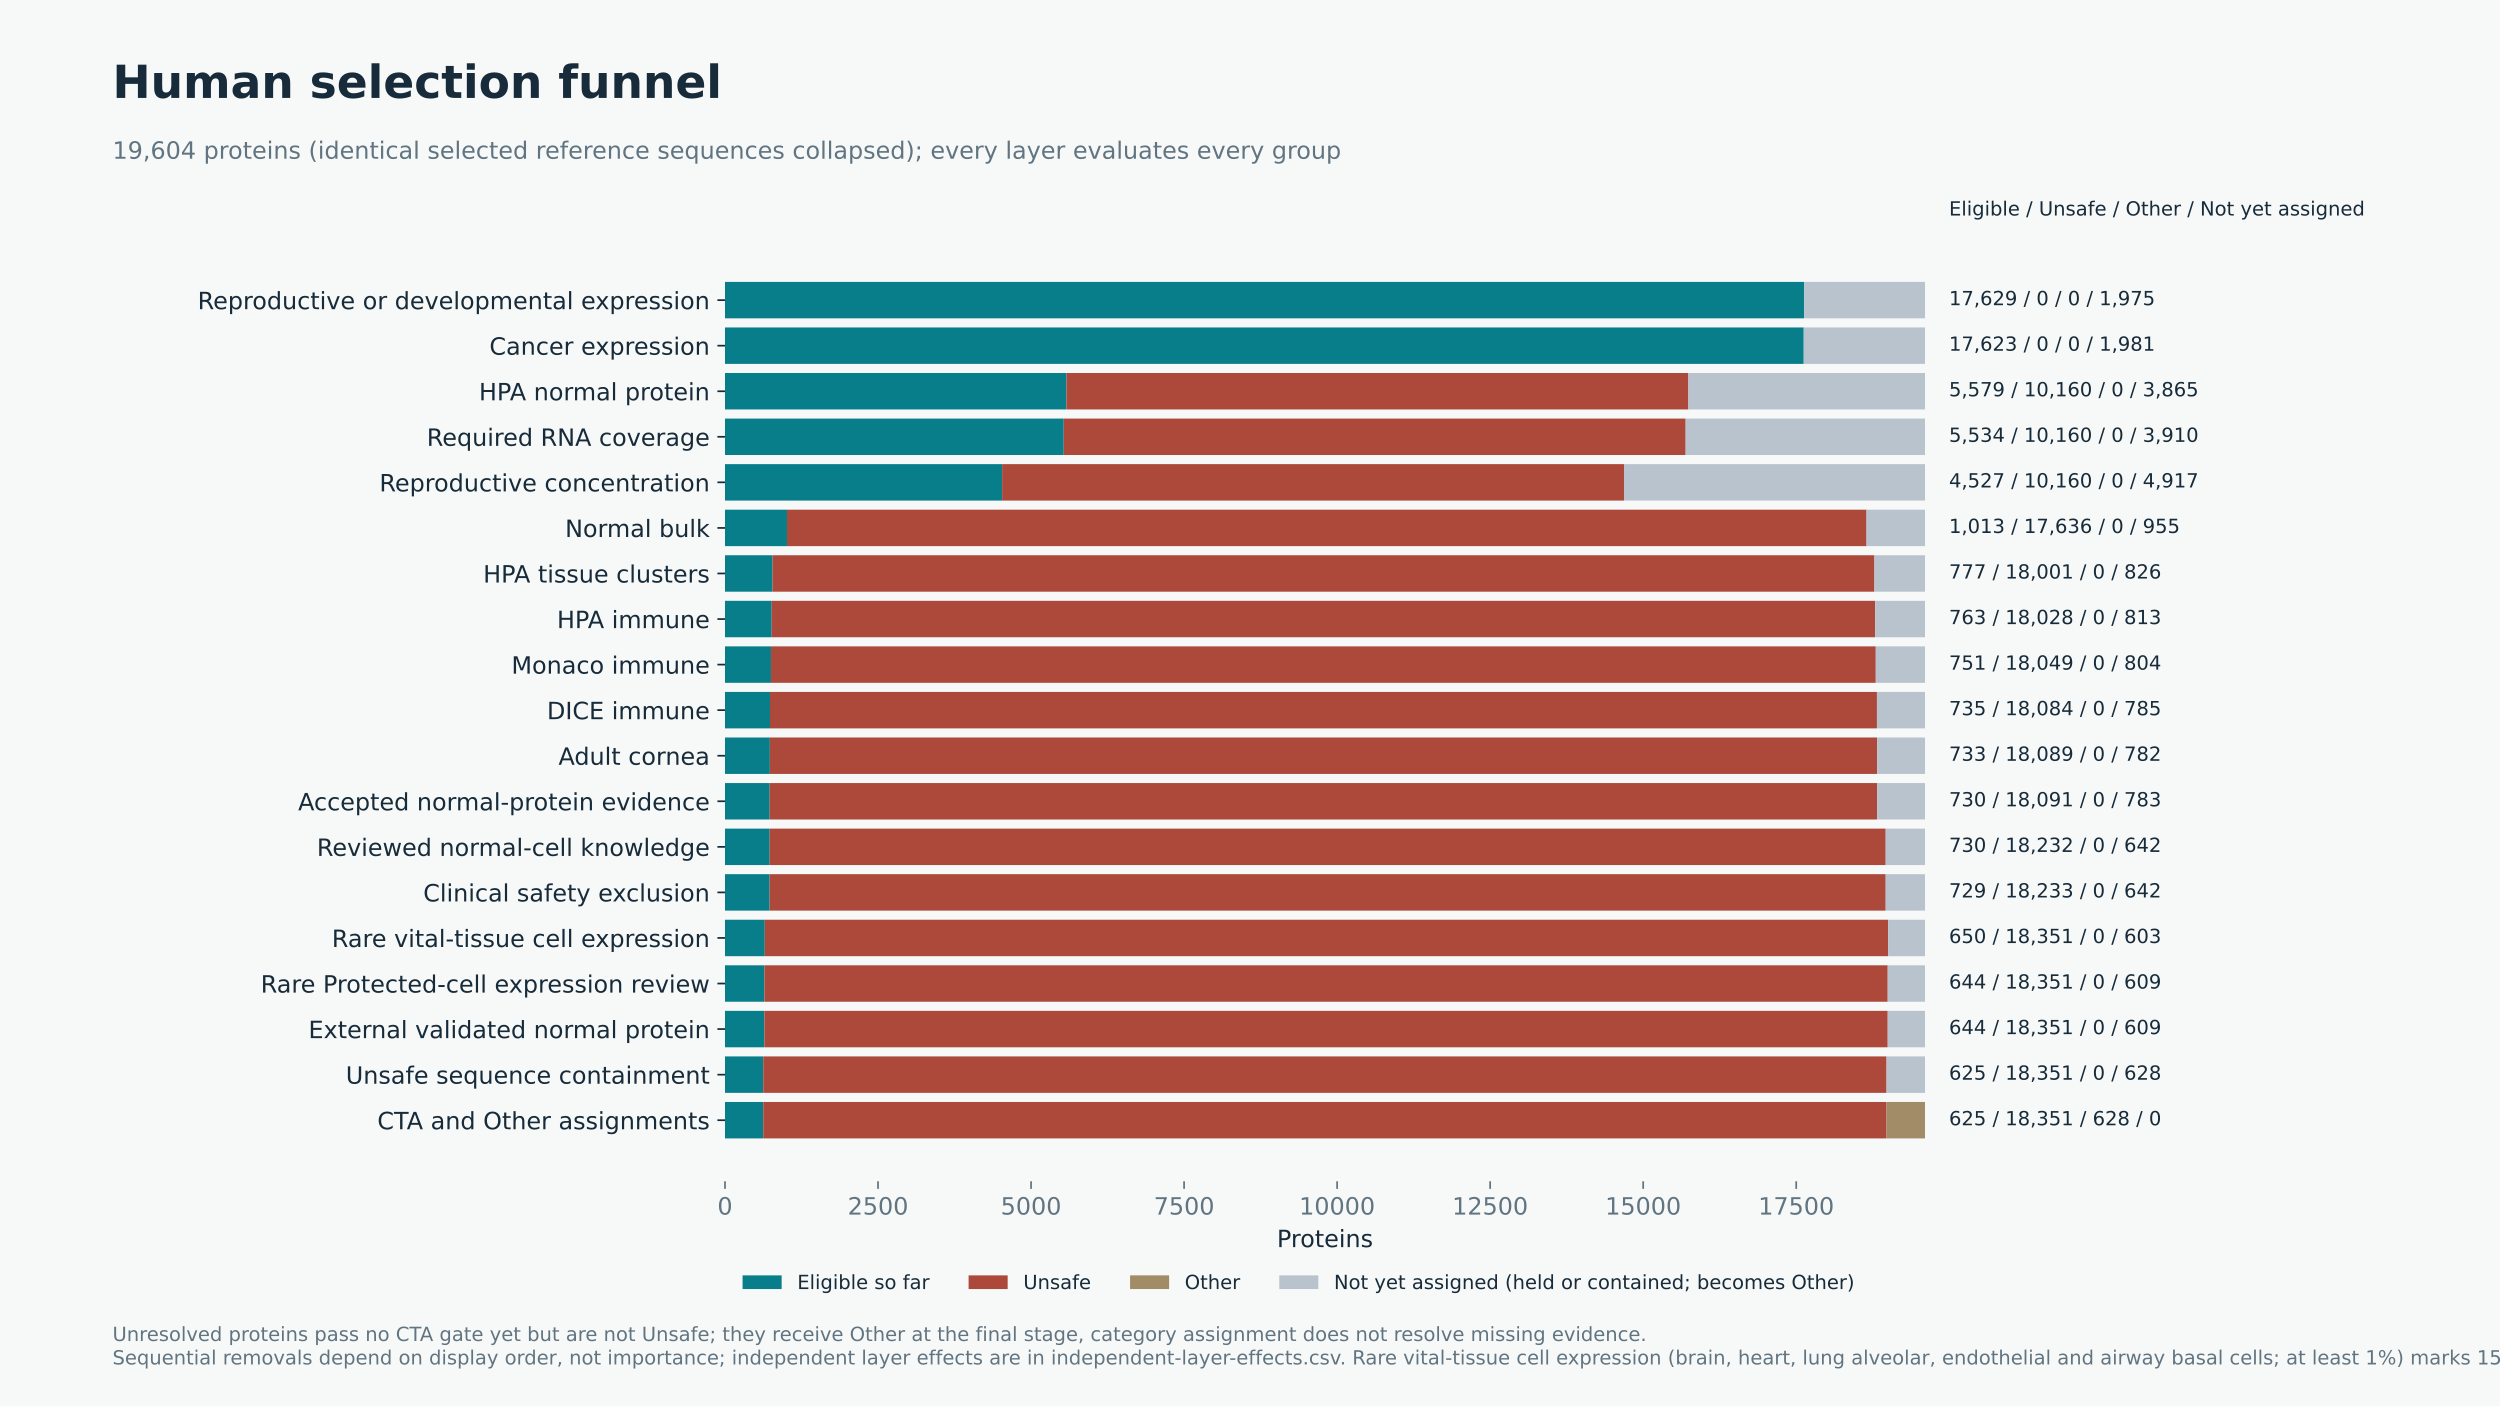
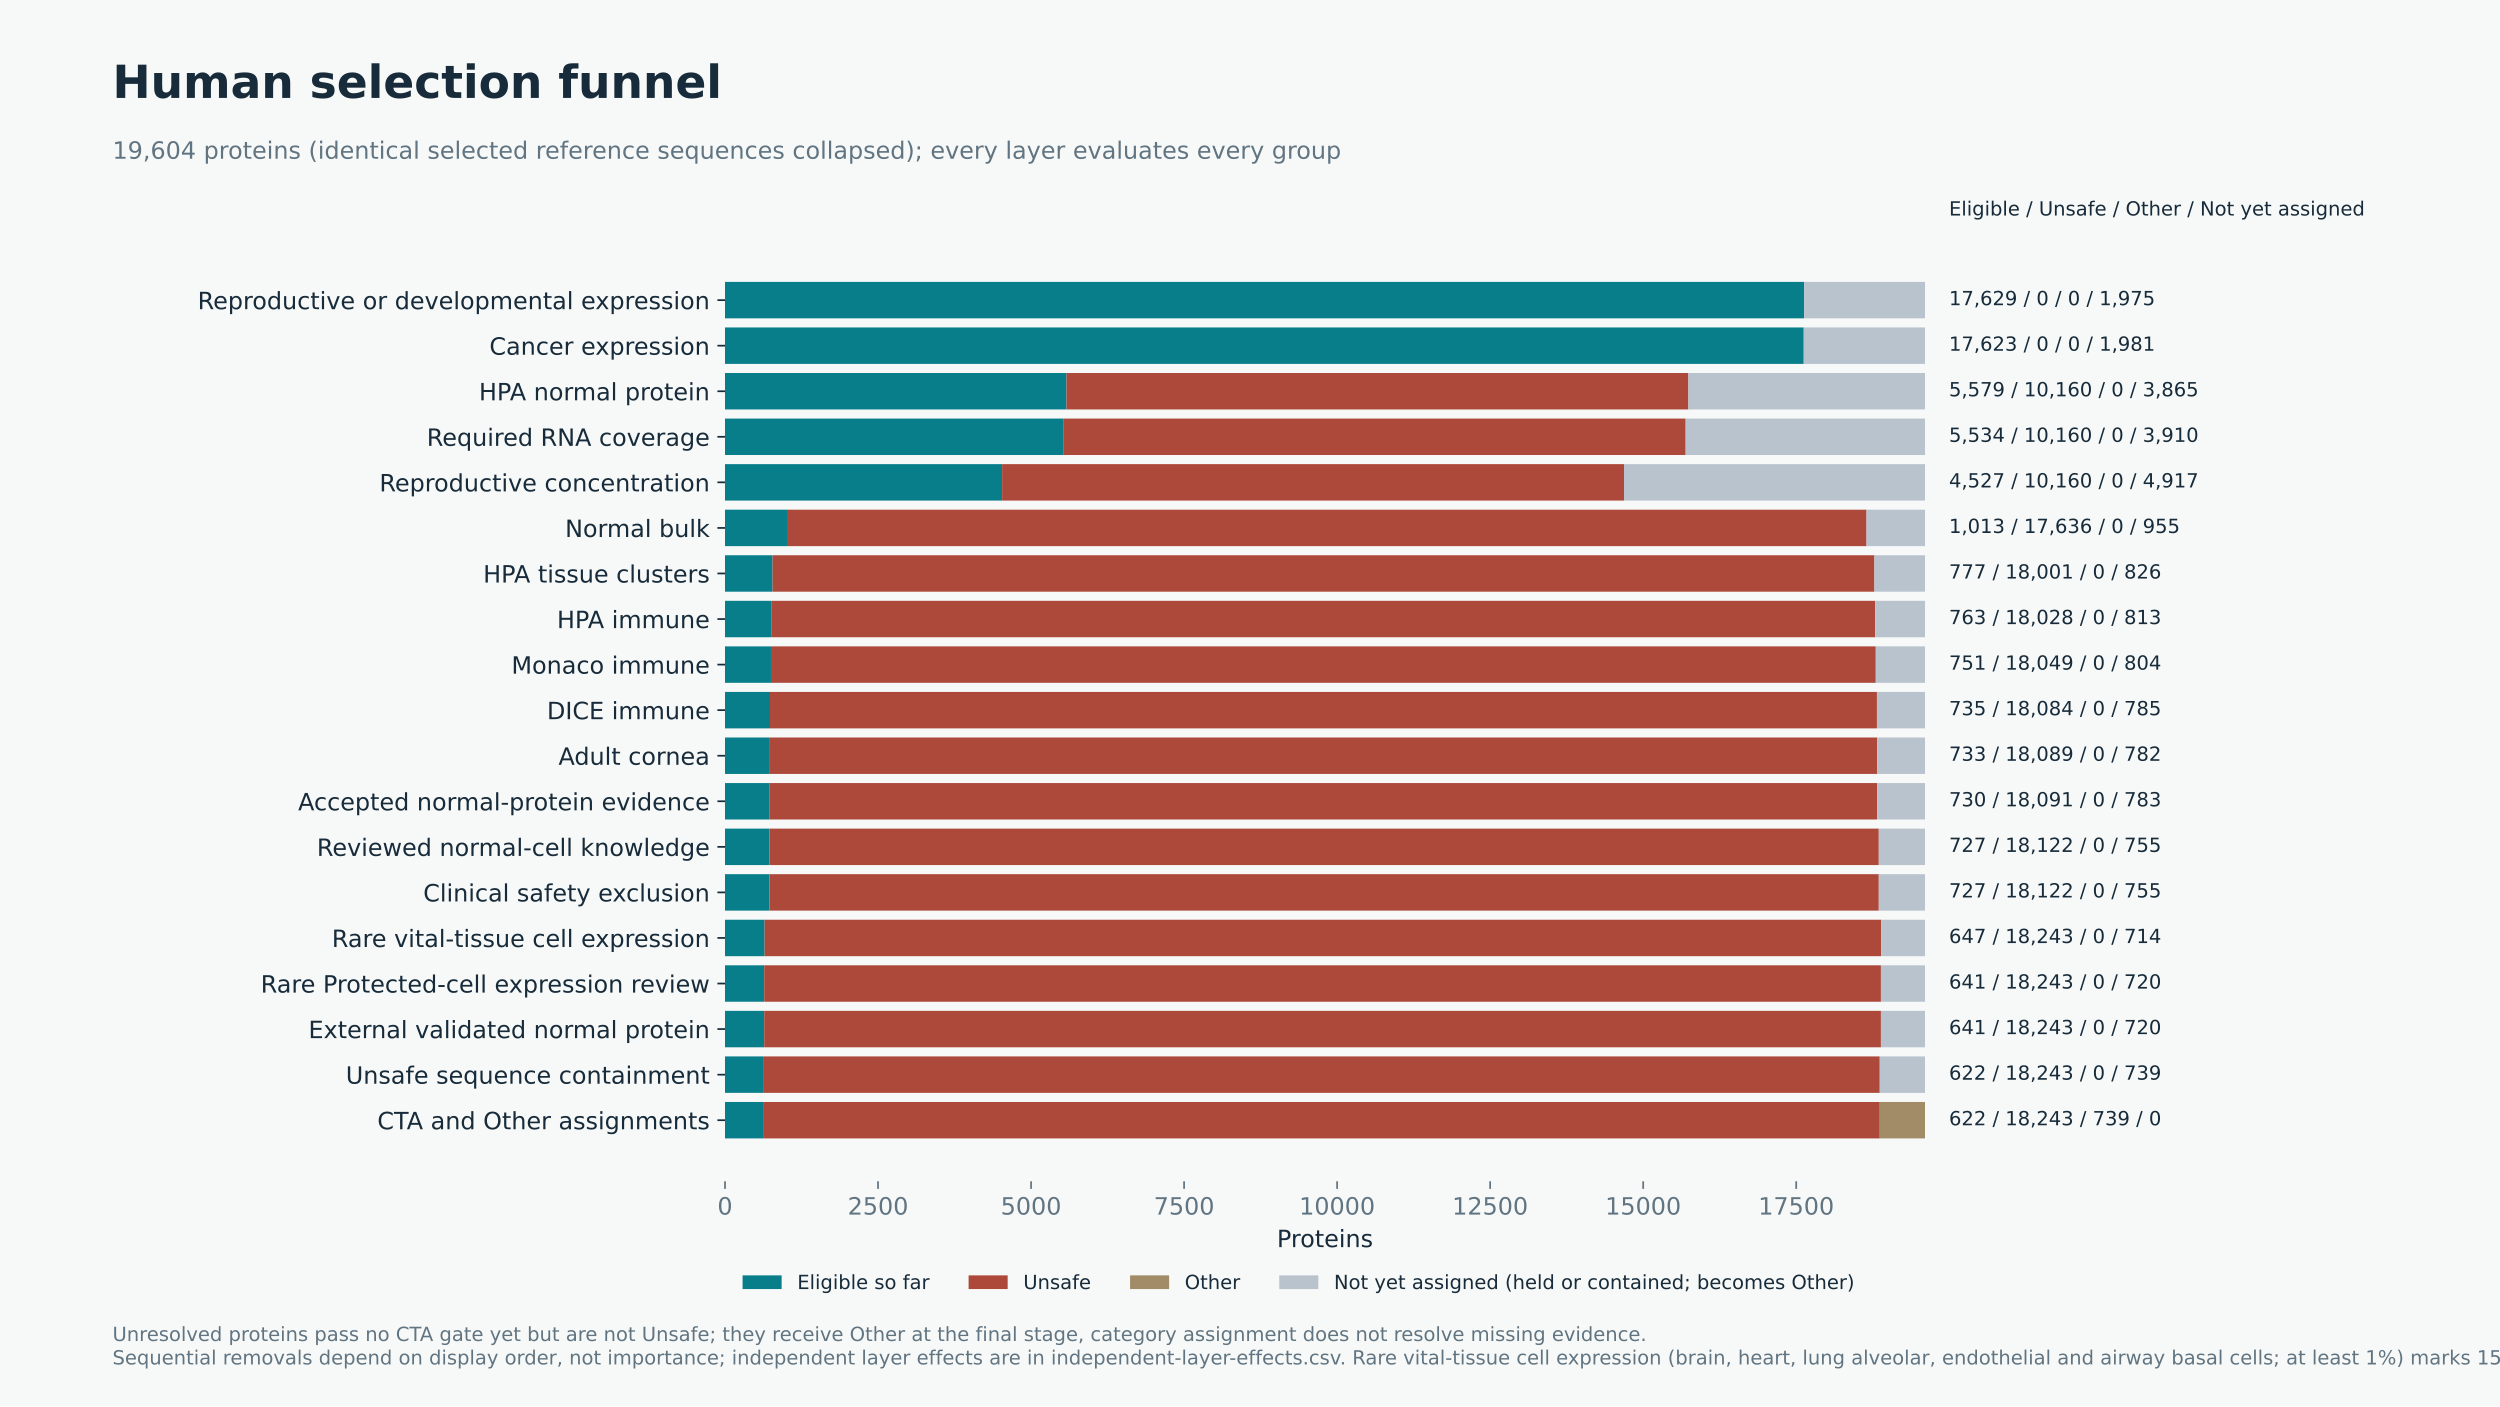
<svg xmlns="http://www.w3.org/2000/svg" xmlns:xlink="http://www.w3.org/1999/xlink" width="1152pt" height="648pt" viewBox="0 0 1152 648" version="1.1">
  <defs>
    <style type="text/css">*{stroke-linejoin: round; stroke-linecap: butt}</style>
  </defs>
  <g id="figure_1">
    <g id="patch_1">
      <path d="M 0 648  L 1152 648  L 1152 0  L 0 0  z " style="fill: #f7f9f8" />
    </g>
    <g id="axes_1">
      <g id="patch_2">
        <path d="M 334.08 544.32  L 887.04 544.32  L 887.04 110.16  L 334.08 110.16  z " style="fill: #f7f9f8" />
      </g>
      <g id="patch_3">
        <path d="M 334.08 129.895  L 831.332 129.895  L 831.332 146.69  L 334.08 146.69  z " clip-path="url(#p78b7467daa)" style="fill: #087e8b" />
      </g>
      <g id="patch_4">
        <path d="M 334.08 150.889  L 831.163 150.889  L 831.163 167.684  L 334.08 167.684  z " clip-path="url(#p78b7467daa)" style="fill: #087e8b" />
      </g>
      <g id="patch_5">
        <path d="M 334.08 171.883  L 491.444 171.883  L 491.444 188.678  L 334.08 188.678  z " clip-path="url(#p78b7467daa)" style="fill: #087e8b" />
      </g>
      <g id="patch_6">
        <path d="M 334.08 192.877  L 490.175 192.877  L 490.175 209.672  L 334.08 209.672  z " clip-path="url(#p78b7467daa)" style="fill: #087e8b" />
      </g>
      <g id="patch_7">
        <path d="M 334.08 213.871  L 461.771 213.871  L 461.771 230.667  L 334.08 230.667  z " clip-path="url(#p78b7467daa)" style="fill: #087e8b" />
      </g>
      <g id="patch_8">
        <path d="M 334.08 234.866  L 362.653 234.866  L 362.653 251.661  L 334.08 251.661  z " clip-path="url(#p78b7467daa)" style="fill: #087e8b" />
      </g>
      <g id="patch_9">
        <path d="M 334.08 255.86  L 355.996 255.86  L 355.996 272.655  L 334.08 272.655  z " clip-path="url(#p78b7467daa)" style="fill: #087e8b" />
      </g>
      <g id="patch_10">
        <path d="M 334.08 276.854  L 355.602 276.854  L 355.602 293.649  L 334.08 293.649  z " clip-path="url(#p78b7467daa)" style="fill: #087e8b" />
      </g>
      <g id="patch_11">
        <path d="M 334.08 297.848  L 355.263 297.848  L 355.263 314.643  L 334.08 314.643  z " clip-path="url(#p78b7467daa)" style="fill: #087e8b" />
      </g>
      <g id="patch_12">
        <path d="M 334.08 318.842  L 354.812 318.842  L 354.812 335.638  L 334.08 335.638  z " clip-path="url(#p78b7467daa)" style="fill: #087e8b" />
      </g>
      <g id="patch_13">
        <path d="M 334.08 339.837  L 354.755 339.837  L 354.755 356.632  L 334.08 356.632  z " clip-path="url(#p78b7467daa)" style="fill: #087e8b" />
      </g>
      <g id="patch_14">
        <path d="M 334.08 360.831  L 354.671 360.831  L 354.671 377.626  L 334.08 377.626  z " clip-path="url(#p78b7467daa)" style="fill: #087e8b" />
      </g>
      <g id="patch_15">
-         <path d="M 334.08 381.825  L 354.671 381.825  L 354.671 398.62  L 334.08 398.62  z " clip-path="url(#p78b7467daa)" style="fill: #087e8b" />
+         <path d="M 334.08 381.825  L 354.586 381.825  L 354.586 398.62  L 334.08 398.62  z " clip-path="url(#p78b7467daa)" style="fill: #087e8b" />
      </g>
      <g id="patch_16">
-         <path d="M 334.08 402.819  L 354.643 402.819  L 354.643 419.614  L 334.08 419.614  z " clip-path="url(#p78b7467daa)" style="fill: #087e8b" />
+         <path d="M 334.08 402.819  L 354.586 402.819  L 354.586 419.614  L 334.08 419.614  z " clip-path="url(#p78b7467daa)" style="fill: #087e8b" />
      </g>
      <g id="patch_17">
-         <path d="M 334.08 423.813  L 352.414 423.813  L 352.414 440.609  L 334.08 440.609  z " clip-path="url(#p78b7467daa)" style="fill: #087e8b" />
+         <path d="M 334.08 423.813  L 352.33 423.813  L 352.33 440.609  L 334.08 440.609  z " clip-path="url(#p78b7467daa)" style="fill: #087e8b" />
      </g>
      <g id="patch_18">
-         <path d="M 334.08 444.808  L 352.245 444.808  L 352.245 461.603  L 334.08 461.603  z " clip-path="url(#p78b7467daa)" style="fill: #087e8b" />
+         <path d="M 334.08 444.808  L 352.16 444.808  L 352.16 461.603  L 334.08 461.603  z " clip-path="url(#p78b7467daa)" style="fill: #087e8b" />
      </g>
      <g id="patch_19">
-         <path d="M 334.08 465.802  L 352.245 465.802  L 352.245 482.597  L 334.08 482.597  z " clip-path="url(#p78b7467daa)" style="fill: #087e8b" />
+         <path d="M 334.08 465.802  L 352.16 465.802  L 352.16 482.597  L 334.08 482.597  z " clip-path="url(#p78b7467daa)" style="fill: #087e8b" />
      </g>
      <g id="patch_20">
-         <path d="M 334.08 486.796  L 351.709 486.796  L 351.709 503.591  L 334.08 503.591  z " clip-path="url(#p78b7467daa)" style="fill: #087e8b" />
+         <path d="M 334.08 486.796  L 351.624 486.796  L 351.624 503.591  L 334.08 503.591  z " clip-path="url(#p78b7467daa)" style="fill: #087e8b" />
      </g>
      <g id="patch_21">
-         <path d="M 334.08 507.79  L 351.709 507.79  L 351.709 524.585  L 334.08 524.585  z " clip-path="url(#p78b7467daa)" style="fill: #087e8b" />
+         <path d="M 334.08 507.79  L 351.624 507.79  L 351.624 524.585  L 334.08 524.585  z " clip-path="url(#p78b7467daa)" style="fill: #087e8b" />
      </g>
      <g id="patch_22">
        <path d="M 831.332 129.895  L 831.332 129.895  L 831.332 146.69  L 831.332 146.69  z " clip-path="url(#p78b7467daa)" style="fill: #ac493b" />
      </g>
      <g id="patch_23">
        <path d="M 831.163 150.889  L 831.163 150.889  L 831.163 167.684  L 831.163 167.684  z " clip-path="url(#p78b7467daa)" style="fill: #ac493b" />
      </g>
      <g id="patch_24">
        <path d="M 491.444 171.883  L 778.022 171.883  L 778.022 188.678  L 491.444 188.678  z " clip-path="url(#p78b7467daa)" style="fill: #ac493b" />
      </g>
      <g id="patch_25">
        <path d="M 490.175 192.877  L 776.753 192.877  L 776.753 209.672  L 490.175 209.672  z " clip-path="url(#p78b7467daa)" style="fill: #ac493b" />
      </g>
      <g id="patch_26">
        <path d="M 461.771 213.871  L 748.349 213.871  L 748.349 230.667  L 461.771 230.667  z " clip-path="url(#p78b7467daa)" style="fill: #ac493b" />
      </g>
      <g id="patch_27">
        <path d="M 362.653 234.866  L 860.103 234.866  L 860.103 251.661  L 362.653 251.661  z " clip-path="url(#p78b7467daa)" style="fill: #ac493b" />
      </g>
      <g id="patch_28">
        <path d="M 355.996 255.86  L 863.741 255.86  L 863.741 272.655  L 355.996 272.655  z " clip-path="url(#p78b7467daa)" style="fill: #ac493b" />
      </g>
      <g id="patch_29">
        <path d="M 355.602 276.854  L 864.108 276.854  L 864.108 293.649  L 355.602 293.649  z " clip-path="url(#p78b7467daa)" style="fill: #ac493b" />
      </g>
      <g id="patch_30">
        <path d="M 355.263 297.848  L 864.362 297.848  L 864.362 314.643  L 355.263 314.643  z " clip-path="url(#p78b7467daa)" style="fill: #ac493b" />
      </g>
      <g id="patch_31">
        <path d="M 354.812 318.842  L 864.898 318.842  L 864.898 335.638  L 354.812 335.638  z " clip-path="url(#p78b7467daa)" style="fill: #ac493b" />
      </g>
      <g id="patch_32">
        <path d="M 354.755 339.837  L 864.983 339.837  L 864.983 356.632  L 354.755 356.632  z " clip-path="url(#p78b7467daa)" style="fill: #ac493b" />
      </g>
      <g id="patch_33">
        <path d="M 354.671 360.831  L 864.954 360.831  L 864.954 377.626  L 354.671 377.626  z " clip-path="url(#p78b7467daa)" style="fill: #ac493b" />
      </g>
      <g id="patch_34">
-         <path d="M 354.671 381.825  L 868.931 381.825  L 868.931 398.62  L 354.671 398.62  z " clip-path="url(#p78b7467daa)" style="fill: #ac493b" />
+         <path d="M 354.586 381.825  L 865.744 381.825  L 865.744 398.62  L 354.586 398.62  z " clip-path="url(#p78b7467daa)" style="fill: #ac493b" />
      </g>
      <g id="patch_35">
-         <path d="M 354.643 402.819  L 868.931 402.819  L 868.931 419.614  L 354.643 419.614  z " clip-path="url(#p78b7467daa)" style="fill: #ac493b" />
+         <path d="M 354.586 402.819  L 865.744 402.819  L 865.744 419.614  L 354.586 419.614  z " clip-path="url(#p78b7467daa)" style="fill: #ac493b" />
      </g>
      <g id="patch_36">
-         <path d="M 352.414 423.813  L 870.031 423.813  L 870.031 440.609  L 352.414 440.609  z " clip-path="url(#p78b7467daa)" style="fill: #ac493b" />
+         <path d="M 352.33 423.813  L 866.901 423.813  L 866.901 440.609  L 352.33 440.609  z " clip-path="url(#p78b7467daa)" style="fill: #ac493b" />
      </g>
      <g id="patch_37">
-         <path d="M 352.245 444.808  L 869.862 444.808  L 869.862 461.603  L 352.245 461.603  z " clip-path="url(#p78b7467daa)" style="fill: #ac493b" />
+         <path d="M 352.16 444.808  L 866.731 444.808  L 866.731 461.603  L 352.16 461.603  z " clip-path="url(#p78b7467daa)" style="fill: #ac493b" />
      </g>
      <g id="patch_38">
-         <path d="M 352.245 465.802  L 869.862 465.802  L 869.862 482.597  L 352.245 482.597  z " clip-path="url(#p78b7467daa)" style="fill: #ac493b" />
+         <path d="M 352.16 465.802  L 866.731 465.802  L 866.731 482.597  L 352.16 482.597  z " clip-path="url(#p78b7467daa)" style="fill: #ac493b" />
      </g>
      <g id="patch_39">
-         <path d="M 351.709 486.796  L 869.326 486.796  L 869.326 503.591  L 351.709 503.591  z " clip-path="url(#p78b7467daa)" style="fill: #ac493b" />
+         <path d="M 351.624 486.796  L 866.195 486.796  L 866.195 503.591  L 351.624 503.591  z " clip-path="url(#p78b7467daa)" style="fill: #ac493b" />
      </g>
      <g id="patch_40">
-         <path d="M 351.709 507.79  L 869.326 507.79  L 869.326 524.585  L 351.709 524.585  z " clip-path="url(#p78b7467daa)" style="fill: #ac493b" />
+         <path d="M 351.624 507.79  L 866.195 507.79  L 866.195 524.585  L 351.624 524.585  z " clip-path="url(#p78b7467daa)" style="fill: #ac493b" />
      </g>
      <g id="patch_41">
        <path d="M 831.332 129.895  L 831.332 129.895  L 831.332 146.69  L 831.332 146.69  z " clip-path="url(#p78b7467daa)" style="fill: #a28c68" />
      </g>
      <g id="patch_42">
        <path d="M 831.163 150.889  L 831.163 150.889  L 831.163 167.684  L 831.163 167.684  z " clip-path="url(#p78b7467daa)" style="fill: #a28c68" />
      </g>
      <g id="patch_43">
        <path d="M 778.022 171.883  L 778.022 171.883  L 778.022 188.678  L 778.022 188.678  z " clip-path="url(#p78b7467daa)" style="fill: #a28c68" />
      </g>
      <g id="patch_44">
        <path d="M 776.753 192.877  L 776.753 192.877  L 776.753 209.672  L 776.753 209.672  z " clip-path="url(#p78b7467daa)" style="fill: #a28c68" />
      </g>
      <g id="patch_45">
        <path d="M 748.349 213.871  L 748.349 213.871  L 748.349 230.667  L 748.349 230.667  z " clip-path="url(#p78b7467daa)" style="fill: #a28c68" />
      </g>
      <g id="patch_46">
        <path d="M 860.103 234.866  L 860.103 234.866  L 860.103 251.661  L 860.103 251.661  z " clip-path="url(#p78b7467daa)" style="fill: #a28c68" />
      </g>
      <g id="patch_47">
        <path d="M 863.741 255.86  L 863.741 255.86  L 863.741 272.655  L 863.741 272.655  z " clip-path="url(#p78b7467daa)" style="fill: #a28c68" />
      </g>
      <g id="patch_48">
        <path d="M 864.108 276.854  L 864.108 276.854  L 864.108 293.649  L 864.108 293.649  z " clip-path="url(#p78b7467daa)" style="fill: #a28c68" />
      </g>
      <g id="patch_49">
        <path d="M 864.362 297.848  L 864.362 297.848  L 864.362 314.643  L 864.362 314.643  z " clip-path="url(#p78b7467daa)" style="fill: #a28c68" />
      </g>
      <g id="patch_50">
        <path d="M 864.898 318.842  L 864.898 318.842  L 864.898 335.638  L 864.898 335.638  z " clip-path="url(#p78b7467daa)" style="fill: #a28c68" />
      </g>
      <g id="patch_51">
        <path d="M 864.983 339.837  L 864.983 339.837  L 864.983 356.632  L 864.983 356.632  z " clip-path="url(#p78b7467daa)" style="fill: #a28c68" />
      </g>
      <g id="patch_52">
        <path d="M 864.954 360.831  L 864.954 360.831  L 864.954 377.626  L 864.954 377.626  z " clip-path="url(#p78b7467daa)" style="fill: #a28c68" />
      </g>
      <g id="patch_53">
-         <path d="M 868.931 381.825  L 868.931 381.825  L 868.931 398.62  L 868.931 398.62  z " clip-path="url(#p78b7467daa)" style="fill: #a28c68" />
+         <path d="M 865.744 381.825  L 865.744 381.825  L 865.744 398.62  L 865.744 398.62  z " clip-path="url(#p78b7467daa)" style="fill: #a28c68" />
      </g>
      <g id="patch_54">
-         <path d="M 868.931 402.819  L 868.931 402.819  L 868.931 419.614  L 868.931 419.614  z " clip-path="url(#p78b7467daa)" style="fill: #a28c68" />
+         <path d="M 865.744 402.819  L 865.744 402.819  L 865.744 419.614  L 865.744 419.614  z " clip-path="url(#p78b7467daa)" style="fill: #a28c68" />
      </g>
      <g id="patch_55">
-         <path d="M 870.031 423.813  L 870.031 423.813  L 870.031 440.609  L 870.031 440.609  z " clip-path="url(#p78b7467daa)" style="fill: #a28c68" />
+         <path d="M 866.901 423.813  L 866.901 423.813  L 866.901 440.609  L 866.901 440.609  z " clip-path="url(#p78b7467daa)" style="fill: #a28c68" />
      </g>
      <g id="patch_56">
-         <path d="M 869.862 444.808  L 869.862 444.808  L 869.862 461.603  L 869.862 461.603  z " clip-path="url(#p78b7467daa)" style="fill: #a28c68" />
+         <path d="M 866.731 444.808  L 866.731 444.808  L 866.731 461.603  L 866.731 461.603  z " clip-path="url(#p78b7467daa)" style="fill: #a28c68" />
      </g>
      <g id="patch_57">
-         <path d="M 869.862 465.802  L 869.862 465.802  L 869.862 482.597  L 869.862 482.597  z " clip-path="url(#p78b7467daa)" style="fill: #a28c68" />
+         <path d="M 866.731 465.802  L 866.731 465.802  L 866.731 482.597  L 866.731 482.597  z " clip-path="url(#p78b7467daa)" style="fill: #a28c68" />
      </g>
      <g id="patch_58">
-         <path d="M 869.326 486.796  L 869.326 486.796  L 869.326 503.591  L 869.326 503.591  z " clip-path="url(#p78b7467daa)" style="fill: #a28c68" />
+         <path d="M 866.195 486.796  L 866.195 486.796  L 866.195 503.591  L 866.195 503.591  z " clip-path="url(#p78b7467daa)" style="fill: #a28c68" />
      </g>
      <g id="patch_59">
-         <path d="M 869.326 507.79  L 887.04 507.79  L 887.04 524.585  L 869.326 524.585  z " clip-path="url(#p78b7467daa)" style="fill: #a28c68" />
+         <path d="M 866.195 507.79  L 887.04 507.79  L 887.04 524.585  L 866.195 524.585  z " clip-path="url(#p78b7467daa)" style="fill: #a28c68" />
      </g>
      <g id="patch_60">
        <path d="M 831.332 129.895  L 887.04 129.895  L 887.04 146.69  L 831.332 146.69  z " clip-path="url(#p78b7467daa)" style="fill: #b9c3cd" />
      </g>
      <g id="patch_61">
        <path d="M 831.163 150.889  L 887.04 150.889  L 887.04 167.684  L 831.163 167.684  z " clip-path="url(#p78b7467daa)" style="fill: #b9c3cd" />
      </g>
      <g id="patch_62">
        <path d="M 778.022 171.883  L 887.04 171.883  L 887.04 188.678  L 778.022 188.678  z " clip-path="url(#p78b7467daa)" style="fill: #b9c3cd" />
      </g>
      <g id="patch_63">
        <path d="M 776.753 192.877  L 887.04 192.877  L 887.04 209.672  L 776.753 209.672  z " clip-path="url(#p78b7467daa)" style="fill: #b9c3cd" />
      </g>
      <g id="patch_64">
        <path d="M 748.349 213.871  L 887.04 213.871  L 887.04 230.667  L 748.349 230.667  z " clip-path="url(#p78b7467daa)" style="fill: #b9c3cd" />
      </g>
      <g id="patch_65">
        <path d="M 860.103 234.866  L 887.04 234.866  L 887.04 251.661  L 860.103 251.661  z " clip-path="url(#p78b7467daa)" style="fill: #b9c3cd" />
      </g>
      <g id="patch_66">
        <path d="M 863.741 255.86  L 887.04 255.86  L 887.04 272.655  L 863.741 272.655  z " clip-path="url(#p78b7467daa)" style="fill: #b9c3cd" />
      </g>
      <g id="patch_67">
        <path d="M 864.108 276.854  L 887.04 276.854  L 887.04 293.649  L 864.108 293.649  z " clip-path="url(#p78b7467daa)" style="fill: #b9c3cd" />
      </g>
      <g id="patch_68">
        <path d="M 864.362 297.848  L 887.04 297.848  L 887.04 314.643  L 864.362 314.643  z " clip-path="url(#p78b7467daa)" style="fill: #b9c3cd" />
      </g>
      <g id="patch_69">
        <path d="M 864.898 318.842  L 887.04 318.842  L 887.04 335.638  L 864.898 335.638  z " clip-path="url(#p78b7467daa)" style="fill: #b9c3cd" />
      </g>
      <g id="patch_70">
        <path d="M 864.983 339.837  L 887.04 339.837  L 887.04 356.632  L 864.983 356.632  z " clip-path="url(#p78b7467daa)" style="fill: #b9c3cd" />
      </g>
      <g id="patch_71">
        <path d="M 864.954 360.831  L 887.04 360.831  L 887.04 377.626  L 864.954 377.626  z " clip-path="url(#p78b7467daa)" style="fill: #b9c3cd" />
      </g>
      <g id="patch_72">
-         <path d="M 868.931 381.825  L 887.04 381.825  L 887.04 398.62  L 868.931 398.62  z " clip-path="url(#p78b7467daa)" style="fill: #b9c3cd" />
+         <path d="M 865.744 381.825  L 887.04 381.825  L 887.04 398.62  L 865.744 398.62  z " clip-path="url(#p78b7467daa)" style="fill: #b9c3cd" />
      </g>
      <g id="patch_73">
-         <path d="M 868.931 402.819  L 887.04 402.819  L 887.04 419.614  L 868.931 419.614  z " clip-path="url(#p78b7467daa)" style="fill: #b9c3cd" />
+         <path d="M 865.744 402.819  L 887.04 402.819  L 887.04 419.614  L 865.744 419.614  z " clip-path="url(#p78b7467daa)" style="fill: #b9c3cd" />
      </g>
      <g id="patch_74">
-         <path d="M 870.031 423.813  L 887.04 423.813  L 887.04 440.609  L 870.031 440.609  z " clip-path="url(#p78b7467daa)" style="fill: #b9c3cd" />
+         <path d="M 866.901 423.813  L 887.04 423.813  L 887.04 440.609  L 866.901 440.609  z " clip-path="url(#p78b7467daa)" style="fill: #b9c3cd" />
      </g>
      <g id="patch_75">
-         <path d="M 869.862 444.808  L 887.04 444.808  L 887.04 461.603  L 869.862 461.603  z " clip-path="url(#p78b7467daa)" style="fill: #b9c3cd" />
+         <path d="M 866.731 444.808  L 887.04 444.808  L 887.04 461.603  L 866.731 461.603  z " clip-path="url(#p78b7467daa)" style="fill: #b9c3cd" />
      </g>
      <g id="patch_76">
-         <path d="M 869.862 465.802  L 887.04 465.802  L 887.04 482.597  L 869.862 482.597  z " clip-path="url(#p78b7467daa)" style="fill: #b9c3cd" />
+         <path d="M 866.731 465.802  L 887.04 465.802  L 887.04 482.597  L 866.731 482.597  z " clip-path="url(#p78b7467daa)" style="fill: #b9c3cd" />
      </g>
      <g id="patch_77">
-         <path d="M 869.326 486.796  L 887.04 486.796  L 887.04 503.591  L 869.326 503.591  z " clip-path="url(#p78b7467daa)" style="fill: #b9c3cd" />
+         <path d="M 866.195 486.796  L 887.04 486.796  L 887.04 503.591  L 866.195 503.591  z " clip-path="url(#p78b7467daa)" style="fill: #b9c3cd" />
      </g>
      <g id="patch_78">
        <path d="M 887.04 507.79  L 887.04 507.79  L 887.04 524.585  L 887.04 524.585  z " clip-path="url(#p78b7467daa)" style="fill: #b9c3cd" />
      </g>
      <g id="matplotlib.axis_1">
        <g id="xtick_1">
          <g id="line2d_1">
            <defs>
              <path id="m81388877d2" d="M 0 0  L 0 3.5  " style="stroke: #617481; stroke-width: 0.8" />
            </defs>
            <g>
              <use xlink:href="#m81388877d2" x="334.08" y="544.32" style="fill: #617481; stroke: #617481; stroke-width: 0.8" />
            </g>
          </g>
          <g id="text_1">
            <text style="font-size: 11px; font-family: 'DejaVu Sans'; text-anchor: middle; fill: #617481" x="334.08" y="559.677" transform="rotate(-0 334.08 559.6774)">0</text>
          </g>
        </g>
        <g id="xtick_2">
          <g id="line2d_2">
            <g>
              <use xlink:href="#m81388877d2" x="404.596" y="544.32" style="fill: #617481; stroke: #617481; stroke-width: 0.8" />
            </g>
          </g>
          <g id="text_2">
            <text style="font-size: 11px; font-family: 'DejaVu Sans'; text-anchor: middle; fill: #617481" x="404.596" y="559.677" transform="rotate(-0 404.5962 559.6774)">2500</text>
          </g>
        </g>
        <g id="xtick_3">
          <g id="line2d_3">
            <g>
              <use xlink:href="#m81388877d2" x="475.112" y="544.32" style="fill: #617481; stroke: #617481; stroke-width: 0.8" />
            </g>
          </g>
          <g id="text_3">
            <text style="font-size: 11px; font-family: 'DejaVu Sans'; text-anchor: middle; fill: #617481" x="475.112" y="559.677" transform="rotate(-0 475.1124 559.6774)">5000</text>
          </g>
        </g>
        <g id="xtick_4">
          <g id="line2d_4">
            <g>
              <use xlink:href="#m81388877d2" x="545.629" y="544.32" style="fill: #617481; stroke: #617481; stroke-width: 0.8" />
            </g>
          </g>
          <g id="text_4">
            <text style="font-size: 11px; font-family: 'DejaVu Sans'; text-anchor: middle; fill: #617481" x="545.629" y="559.677" transform="rotate(-0 545.6287 559.6774)">7500</text>
          </g>
        </g>
        <g id="xtick_5">
          <g id="line2d_5">
            <g>
              <use xlink:href="#m81388877d2" x="616.145" y="544.32" style="fill: #617481; stroke: #617481; stroke-width: 0.8" />
            </g>
          </g>
          <g id="text_5">
            <text style="font-size: 11px; font-family: 'DejaVu Sans'; text-anchor: middle; fill: #617481" x="616.145" y="559.677" transform="rotate(-0 616.1449 559.6774)">10000</text>
          </g>
        </g>
        <g id="xtick_6">
          <g id="line2d_6">
            <g>
              <use xlink:href="#m81388877d2" x="686.661" y="544.32" style="fill: #617481; stroke: #617481; stroke-width: 0.8" />
            </g>
          </g>
          <g id="text_6">
            <text style="font-size: 11px; font-family: 'DejaVu Sans'; text-anchor: middle; fill: #617481" x="686.661" y="559.677" transform="rotate(-0 686.6611 559.6774)">12500</text>
          </g>
        </g>
        <g id="xtick_7">
          <g id="line2d_7">
            <g>
              <use xlink:href="#m81388877d2" x="757.177" y="544.32" style="fill: #617481; stroke: #617481; stroke-width: 0.8" />
            </g>
          </g>
          <g id="text_7">
            <text style="font-size: 11px; font-family: 'DejaVu Sans'; text-anchor: middle; fill: #617481" x="757.177" y="559.677" transform="rotate(-0 757.1773 559.6774)">15000</text>
          </g>
        </g>
        <g id="xtick_8">
          <g id="line2d_8">
            <g>
              <use xlink:href="#m81388877d2" x="827.694" y="544.32" style="fill: #617481; stroke: #617481; stroke-width: 0.8" />
            </g>
          </g>
          <g id="text_8">
            <text style="font-size: 11px; font-family: 'DejaVu Sans'; text-anchor: middle; fill: #617481" x="827.694" y="559.677" transform="rotate(-0 827.6935 559.6774)">17500</text>
          </g>
        </g>
        <g id="text_9">
          <text style="font-size: 11px; font-family: 'DejaVu Sans'; text-anchor: middle; fill: #172b3a" x="610.56" y="574.678" transform="rotate(-0 610.56 574.6783)">Proteins</text>
        </g>
      </g>
      <g id="matplotlib.axis_2">
        <g id="ytick_1">
          <g id="line2d_9">
            <defs>
              <path id="m4f1054540c" d="M 0 0  L -3.5 0  " style="stroke: #172b3a; stroke-width: 0.8" />
            </defs>
            <g>
              <use xlink:href="#m4f1054540c" x="334.08" y="138.292" style="fill: #172b3a; stroke: #172b3a; stroke-width: 0.8" />
            </g>
          </g>
          <g id="text_10">
            <text style="font-size: 11px; font-family: 'DejaVu Sans'; text-anchor: end; fill: #172b3a" x="327.08" y="142.471" transform="rotate(-0 327.08 142.4714)">Reproductive or developmental expression</text>
          </g>
        </g>
        <g id="ytick_2">
          <g id="line2d_10">
            <g>
              <use xlink:href="#m4f1054540c" x="334.08" y="159.286" style="fill: #172b3a; stroke: #172b3a; stroke-width: 0.8" />
            </g>
          </g>
          <g id="text_11">
            <text style="font-size: 11px; font-family: 'DejaVu Sans'; text-anchor: end; fill: #172b3a" x="327.08" y="163.466" transform="rotate(-0 327.08 163.4656)">Cancer expression</text>
          </g>
        </g>
        <g id="ytick_3">
          <g id="line2d_11">
            <g>
              <use xlink:href="#m4f1054540c" x="334.08" y="180.281" style="fill: #172b3a; stroke: #172b3a; stroke-width: 0.8" />
            </g>
          </g>
          <g id="text_12">
            <text style="font-size: 11px; font-family: 'DejaVu Sans'; text-anchor: end; fill: #172b3a" x="327.08" y="184.46" transform="rotate(-0 327.08 184.4598)">HPA normal protein</text>
          </g>
        </g>
        <g id="ytick_4">
          <g id="line2d_12">
            <g>
              <use xlink:href="#m4f1054540c" x="334.08" y="201.275" style="fill: #172b3a; stroke: #172b3a; stroke-width: 0.8" />
            </g>
          </g>
          <g id="text_13">
            <text style="font-size: 11px; font-family: 'DejaVu Sans'; text-anchor: end; fill: #172b3a" x="327.08" y="205.454" transform="rotate(-0 327.08 205.454)">Required RNA coverage</text>
          </g>
        </g>
        <g id="ytick_5">
          <g id="line2d_13">
            <g>
              <use xlink:href="#m4f1054540c" x="334.08" y="222.269" style="fill: #172b3a; stroke: #172b3a; stroke-width: 0.8" />
            </g>
          </g>
          <g id="text_14">
            <text style="font-size: 11px; font-family: 'DejaVu Sans'; text-anchor: end; fill: #172b3a" x="327.08" y="226.448" transform="rotate(-0 327.08 226.4482)">Reproductive concentration</text>
          </g>
        </g>
        <g id="ytick_6">
          <g id="line2d_14">
            <g>
              <use xlink:href="#m4f1054540c" x="334.08" y="243.263" style="fill: #172b3a; stroke: #172b3a; stroke-width: 0.8" />
            </g>
          </g>
          <g id="text_15">
            <text style="font-size: 11px; font-family: 'DejaVu Sans'; text-anchor: end; fill: #172b3a" x="327.08" y="247.442" transform="rotate(-0 327.08 247.4424)">Normal bulk</text>
          </g>
        </g>
        <g id="ytick_7">
          <g id="line2d_15">
            <g>
              <use xlink:href="#m4f1054540c" x="334.08" y="264.257" style="fill: #172b3a; stroke: #172b3a; stroke-width: 0.8" />
            </g>
          </g>
          <g id="text_16">
            <text style="font-size: 11px; font-family: 'DejaVu Sans'; text-anchor: end; fill: #172b3a" x="327.08" y="268.437" transform="rotate(-0 327.08 268.4365)">HPA tissue clusters</text>
          </g>
        </g>
        <g id="ytick_8">
          <g id="line2d_16">
            <g>
              <use xlink:href="#m4f1054540c" x="334.08" y="285.252" style="fill: #172b3a; stroke: #172b3a; stroke-width: 0.8" />
            </g>
          </g>
          <g id="text_17">
            <text style="font-size: 11px; font-family: 'DejaVu Sans'; text-anchor: end; fill: #172b3a" x="327.08" y="289.431" transform="rotate(-0 327.08 289.4307)">HPA immune</text>
          </g>
        </g>
        <g id="ytick_9">
          <g id="line2d_17">
            <g>
              <use xlink:href="#m4f1054540c" x="334.08" y="306.246" style="fill: #172b3a; stroke: #172b3a; stroke-width: 0.8" />
            </g>
          </g>
          <g id="text_18">
            <text style="font-size: 11px; font-family: 'DejaVu Sans'; text-anchor: end; fill: #172b3a" x="327.08" y="310.425" transform="rotate(-0 327.08 310.4249)">Monaco immune</text>
          </g>
        </g>
        <g id="ytick_10">
          <g id="line2d_18">
            <g>
              <use xlink:href="#m4f1054540c" x="334.08" y="327.24" style="fill: #172b3a; stroke: #172b3a; stroke-width: 0.8" />
            </g>
          </g>
          <g id="text_19">
            <text style="font-size: 11px; font-family: 'DejaVu Sans'; text-anchor: end; fill: #172b3a" x="327.08" y="331.419" transform="rotate(-0 327.08 331.4191)">DICE immune</text>
          </g>
        </g>
        <g id="ytick_11">
          <g id="line2d_19">
            <g>
              <use xlink:href="#m4f1054540c" x="334.08" y="348.234" style="fill: #172b3a; stroke: #172b3a; stroke-width: 0.8" />
            </g>
          </g>
          <g id="text_20">
            <text style="font-size: 11px; font-family: 'DejaVu Sans'; text-anchor: end; fill: #172b3a" x="327.08" y="352.413" transform="rotate(-0 327.08 352.4133)">Adult cornea</text>
          </g>
        </g>
        <g id="ytick_12">
          <g id="line2d_20">
            <g>
              <use xlink:href="#m4f1054540c" x="334.08" y="369.228" style="fill: #172b3a; stroke: #172b3a; stroke-width: 0.8" />
            </g>
          </g>
          <g id="text_21">
            <text style="font-size: 11px; font-family: 'DejaVu Sans'; text-anchor: end; fill: #172b3a" x="327.08" y="373.408" transform="rotate(-0 327.08 373.4075)">Accepted normal-protein evidence</text>
          </g>
        </g>
        <g id="ytick_13">
          <g id="line2d_21">
            <g>
              <use xlink:href="#m4f1054540c" x="334.08" y="390.223" style="fill: #172b3a; stroke: #172b3a; stroke-width: 0.8" />
            </g>
          </g>
          <g id="text_22">
            <text style="font-size: 11px; font-family: 'DejaVu Sans'; text-anchor: end; fill: #172b3a" x="327.08" y="394.402" transform="rotate(-0 327.08 394.4017)">Reviewed normal-cell knowledge</text>
          </g>
        </g>
        <g id="ytick_14">
          <g id="line2d_22">
            <g>
              <use xlink:href="#m4f1054540c" x="334.08" y="411.217" style="fill: #172b3a; stroke: #172b3a; stroke-width: 0.8" />
            </g>
          </g>
          <g id="text_23">
            <text style="font-size: 11px; font-family: 'DejaVu Sans'; text-anchor: end; fill: #172b3a" x="327.08" y="415.396" transform="rotate(-0 327.08 415.3959)">Clinical safety exclusion</text>
          </g>
        </g>
        <g id="ytick_15">
          <g id="line2d_23">
            <g>
              <use xlink:href="#m4f1054540c" x="334.08" y="432.211" style="fill: #172b3a; stroke: #172b3a; stroke-width: 0.8" />
            </g>
          </g>
          <g id="text_24">
            <text style="font-size: 11px; font-family: 'DejaVu Sans'; text-anchor: end; fill: #172b3a" x="327.08" y="436.39" transform="rotate(-0 327.08 436.3901)">Rare vital-tissue cell expression</text>
          </g>
        </g>
        <g id="ytick_16">
          <g id="line2d_24">
            <g>
              <use xlink:href="#m4f1054540c" x="334.08" y="453.205" style="fill: #172b3a; stroke: #172b3a; stroke-width: 0.8" />
            </g>
          </g>
          <g id="text_25">
            <text style="font-size: 11px; font-family: 'DejaVu Sans'; text-anchor: end; fill: #172b3a" x="327.08" y="457.384" transform="rotate(-0 327.08 457.3843)">Rare Protected-cell expression review</text>
          </g>
        </g>
        <g id="ytick_17">
          <g id="line2d_25">
            <g>
              <use xlink:href="#m4f1054540c" x="334.08" y="474.199" style="fill: #172b3a; stroke: #172b3a; stroke-width: 0.8" />
            </g>
          </g>
          <g id="text_26">
            <text style="font-size: 11px; font-family: 'DejaVu Sans'; text-anchor: end; fill: #172b3a" x="327.08" y="478.379" transform="rotate(-0 327.08 478.3785)">External validated normal protein</text>
          </g>
        </g>
        <g id="ytick_18">
          <g id="line2d_26">
            <g>
              <use xlink:href="#m4f1054540c" x="334.08" y="495.194" style="fill: #172b3a; stroke: #172b3a; stroke-width: 0.8" />
            </g>
          </g>
          <g id="text_27">
            <text style="font-size: 11px; font-family: 'DejaVu Sans'; text-anchor: end; fill: #172b3a" x="327.08" y="499.373" transform="rotate(-0 327.08 499.3727)">Unsafe sequence containment</text>
          </g>
        </g>
        <g id="ytick_19">
          <g id="line2d_27">
            <g>
              <use xlink:href="#m4f1054540c" x="334.08" y="516.188" style="fill: #172b3a; stroke: #172b3a; stroke-width: 0.8" />
            </g>
          </g>
          <g id="text_28">
            <text style="font-size: 11px; font-family: 'DejaVu Sans'; text-anchor: end; fill: #172b3a" x="327.08" y="520.367" transform="rotate(-0 327.08 520.3669)">CTA and Other assignments</text>
          </g>
        </g>
      </g>
      <g id="text_29">
        <text style="font-size: 9px; font-family: 'DejaVu Sans'; text-anchor: start; fill: #172b3a" x="898.099" y="99.306" transform="rotate(-0 898.0992 99.306)">Eligible / Unsafe / Other / Not yet assigned</text>
      </g>
      <g id="text_30">
        <text style="font-size: 9px; font-family: 'DejaVu Sans'; text-anchor: start; fill: #172b3a" x="898.099" y="140.63" transform="rotate(-0 898.0992 140.6301)">17,629 / 0 / 0 / 1,975</text>
      </g>
      <g id="text_31">
        <text style="font-size: 9px; font-family: 'DejaVu Sans'; text-anchor: start; fill: #172b3a" x="898.099" y="161.624" transform="rotate(-0 898.0992 161.6243)">17,623 / 0 / 0 / 1,981</text>
      </g>
      <g id="text_32">
        <text style="font-size: 9px; font-family: 'DejaVu Sans'; text-anchor: start; fill: #172b3a" x="898.099" y="182.619" transform="rotate(-0 898.0992 182.6185)">5,579 / 10,160 / 0 / 3,865</text>
      </g>
      <g id="text_33">
        <text style="font-size: 9px; font-family: 'DejaVu Sans'; text-anchor: start; fill: #172b3a" x="898.099" y="203.613" transform="rotate(-0 898.0992 203.6127)">5,534 / 10,160 / 0 / 3,910</text>
      </g>
      <g id="text_34">
        <text style="font-size: 9px; font-family: 'DejaVu Sans'; text-anchor: start; fill: #172b3a" x="898.099" y="224.607" transform="rotate(-0 898.0992 224.6069)">4,527 / 10,160 / 0 / 4,917</text>
      </g>
      <g id="text_35">
        <text style="font-size: 9px; font-family: 'DejaVu Sans'; text-anchor: start; fill: #172b3a" x="898.099" y="245.601" transform="rotate(-0 898.0992 245.6011)">1,013 / 17,636 / 0 / 955</text>
      </g>
      <g id="text_36">
        <text style="font-size: 9px; font-family: 'DejaVu Sans'; text-anchor: start; fill: #172b3a" x="898.099" y="266.595" transform="rotate(-0 898.0992 266.5953)">777 / 18,001 / 0 / 826</text>
      </g>
      <g id="text_37">
        <text style="font-size: 9px; font-family: 'DejaVu Sans'; text-anchor: start; fill: #172b3a" x="898.099" y="287.589" transform="rotate(-0 898.0992 287.5895)">763 / 18,028 / 0 / 813</text>
      </g>
      <g id="text_38">
        <text style="font-size: 9px; font-family: 'DejaVu Sans'; text-anchor: start; fill: #172b3a" x="898.099" y="308.584" transform="rotate(-0 898.0992 308.5837)">751 / 18,049 / 0 / 804</text>
      </g>
      <g id="text_39">
        <text style="font-size: 9px; font-family: 'DejaVu Sans'; text-anchor: start; fill: #172b3a" x="898.099" y="329.578" transform="rotate(-0 898.0992 329.5779)">735 / 18,084 / 0 / 785</text>
      </g>
      <g id="text_40">
        <text style="font-size: 9px; font-family: 'DejaVu Sans'; text-anchor: start; fill: #172b3a" x="898.099" y="350.572" transform="rotate(-0 898.0992 350.5721)">733 / 18,089 / 0 / 782</text>
      </g>
      <g id="text_41">
        <text style="font-size: 9px; font-family: 'DejaVu Sans'; text-anchor: start; fill: #172b3a" x="898.099" y="371.566" transform="rotate(-0 898.0992 371.5663)">730 / 18,091 / 0 / 783</text>
      </g>
      <g id="text_42">
-         <text style="font-size: 9px; font-family: 'DejaVu Sans'; text-anchor: start; fill: #172b3a" x="898.099" y="392.56" transform="rotate(-0 898.0992 392.5605)">730 / 18,232 / 0 / 642</text>
+         <text style="font-size: 9px; font-family: 'DejaVu Sans'; text-anchor: start; fill: #172b3a" x="898.099" y="392.56" transform="rotate(-0 898.0992 392.5605)">727 / 18,122 / 0 / 755</text>
      </g>
      <g id="text_43">
-         <text style="font-size: 9px; font-family: 'DejaVu Sans'; text-anchor: start; fill: #172b3a" x="898.099" y="413.555" transform="rotate(-0 898.0992 413.5547)">729 / 18,233 / 0 / 642</text>
+         <text style="font-size: 9px; font-family: 'DejaVu Sans'; text-anchor: start; fill: #172b3a" x="898.099" y="413.555" transform="rotate(-0 898.0992 413.5547)">727 / 18,122 / 0 / 755</text>
      </g>
      <g id="text_44">
-         <text style="font-size: 9px; font-family: 'DejaVu Sans'; text-anchor: start; fill: #172b3a" x="898.099" y="434.549" transform="rotate(-0 898.0992 434.5489)">650 / 18,351 / 0 / 603</text>
+         <text style="font-size: 9px; font-family: 'DejaVu Sans'; text-anchor: start; fill: #172b3a" x="898.099" y="434.549" transform="rotate(-0 898.0992 434.5489)">647 / 18,243 / 0 / 714</text>
      </g>
      <g id="text_45">
-         <text style="font-size: 9px; font-family: 'DejaVu Sans'; text-anchor: start; fill: #172b3a" x="898.099" y="455.543" transform="rotate(-0 898.0992 455.5431)">644 / 18,351 / 0 / 609</text>
+         <text style="font-size: 9px; font-family: 'DejaVu Sans'; text-anchor: start; fill: #172b3a" x="898.099" y="455.543" transform="rotate(-0 898.0992 455.5431)">641 / 18,243 / 0 / 720</text>
      </g>
      <g id="text_46">
-         <text style="font-size: 9px; font-family: 'DejaVu Sans'; text-anchor: start; fill: #172b3a" x="898.099" y="476.537" transform="rotate(-0 898.0992 476.5373)">644 / 18,351 / 0 / 609</text>
+         <text style="font-size: 9px; font-family: 'DejaVu Sans'; text-anchor: start; fill: #172b3a" x="898.099" y="476.537" transform="rotate(-0 898.0992 476.5373)">641 / 18,243 / 0 / 720</text>
      </g>
      <g id="text_47">
-         <text style="font-size: 9px; font-family: 'DejaVu Sans'; text-anchor: start; fill: #172b3a" x="898.099" y="497.531" transform="rotate(-0 898.0992 497.5315)">625 / 18,351 / 0 / 628</text>
+         <text style="font-size: 9px; font-family: 'DejaVu Sans'; text-anchor: start; fill: #172b3a" x="898.099" y="497.531" transform="rotate(-0 898.0992 497.5315)">622 / 18,243 / 0 / 739</text>
      </g>
      <g id="text_48">
-         <text style="font-size: 9px; font-family: 'DejaVu Sans'; text-anchor: start; fill: #172b3a" x="898.099" y="518.526" transform="rotate(-0 898.0992 518.5257)">625 / 18,351 / 628 / 0</text>
+         <text style="font-size: 9px; font-family: 'DejaVu Sans'; text-anchor: start; fill: #172b3a" x="898.099" y="518.526" transform="rotate(-0 898.0992 518.5257)">622 / 18,243 / 739 / 0</text>
      </g>
      <g id="legend_1">
        <g id="patch_79">
          <path d="M 342.18 593.991  L 360.18 593.991  L 360.18 587.691  L 342.18 587.691  z " style="fill: #087e8b" />
        </g>
        <g id="text_49">
          <text style="font-size: 9px; font-family: 'DejaVu Sans'; text-anchor: start; fill: #172b3a" x="367.38" y="593.991" transform="rotate(-0 367.38 593.9914)">Eligible so far</text>
        </g>
        <g id="patch_80">
          <path d="M 446.332 593.991  L 464.332 593.991  L 464.332 587.691  L 446.332 587.691  z " style="fill: #ac493b" />
        </g>
        <g id="text_50">
          <text style="font-size: 9px; font-family: 'DejaVu Sans'; text-anchor: start; fill: #172b3a" x="471.533" y="593.991" transform="rotate(-0 471.5325 593.9914)">Unsafe</text>
        </g>
        <g id="patch_81">
          <path d="M 520.733 593.991  L 538.733 593.991  L 538.733 587.691  L 520.733 587.691  z " style="fill: #a28c68" />
        </g>
        <g id="text_51">
          <text style="font-size: 9px; font-family: 'DejaVu Sans'; text-anchor: start; fill: #172b3a" x="545.933" y="593.991" transform="rotate(-0 545.933 593.9914)">Other</text>
        </g>
        <g id="patch_82">
          <path d="M 589.487 593.991  L 607.487 593.991  L 607.487 587.691  L 589.487 587.691  z " style="fill: #b9c3cd" />
        </g>
        <g id="text_52">
          <text style="font-size: 9px; font-family: 'DejaVu Sans'; text-anchor: start; fill: #172b3a" x="614.687" y="593.991" transform="rotate(-0 614.6873 593.9914)">Not yet assigned (held or contained; becomes Other)</text>
        </g>
      </g>
    </g>
    <g id="text_53">
      <text style="font-weight: 700; font-size: 21px; font-family: 'DejaVu Sans'; text-anchor: start; fill: #172b3a" x="51.84" y="45.117" transform="rotate(-0 51.84 45.11672)">Human selection funnel</text>
    </g>
    <g id="text_54">
      <text style="font-size: 11px; font-family: 'DejaVu Sans'; text-anchor: start; fill: #617481" x="51.84" y="73.158" transform="rotate(-0 51.84 73.15828)">19,604 proteins (identical selected reference sequences collapsed); every layer evaluates every group</text>
    </g>
    <g id="text_55">
      <text style="font-size: 9px; font-family: 'DejaVu Sans'; fill: #617481" transform="translate(51.84 617.9346)">Unresolved proteins pass no CTA gate yet but are not Unsafe; they receive Other at the final stage, category assignment does not resolve missing evidence.</text>
      <text style="font-size: 9px; font-family: 'DejaVu Sans'; fill: #617481" transform="translate(51.84 628.737)">Sequential removals depend on display order, not importance; independent layer effects are in independent-layer-effects.csv. Rare vital-tissue cell expression (brain, heart, lung alveolar, endothelial and airway basal cells; at least 1%) marks 15,874 proteins Unsafe.</text>
    </g>
  </g>
  <defs>
    <clipPath id="p78b7467daa">
      <rect x="334.08" y="110.16" width="552.96" height="434.16" />
    </clipPath>
  </defs>
</svg>
